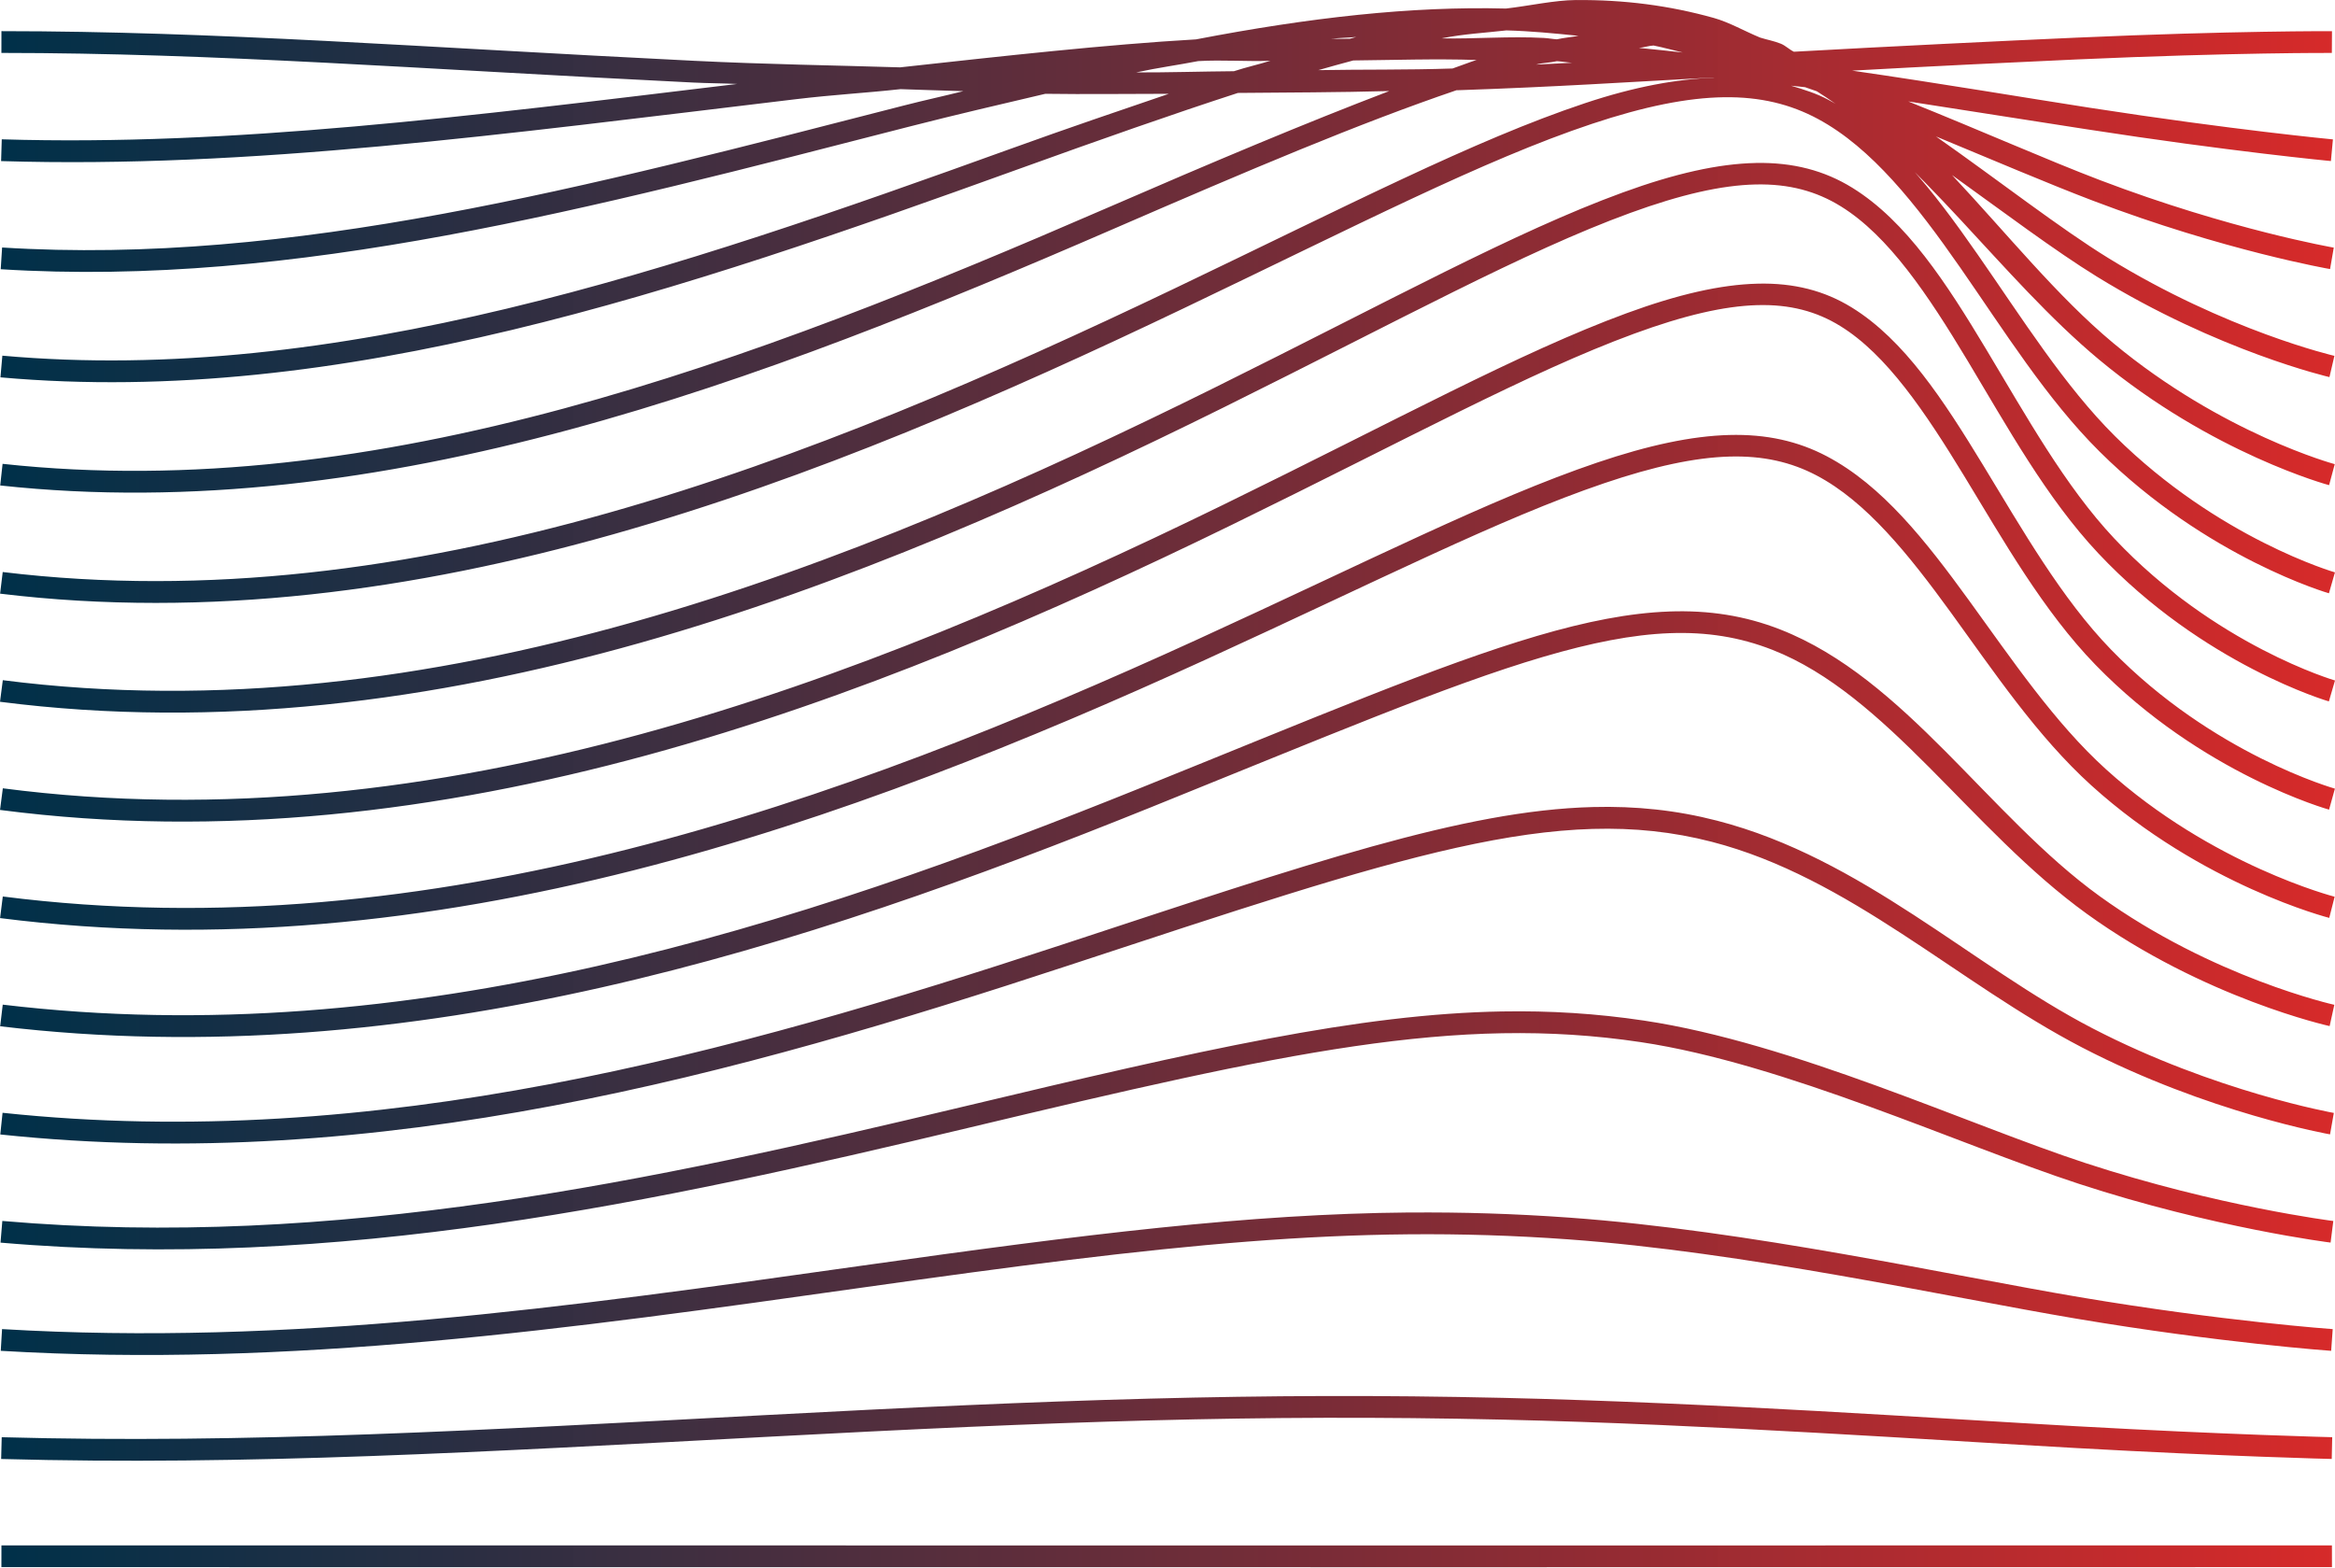
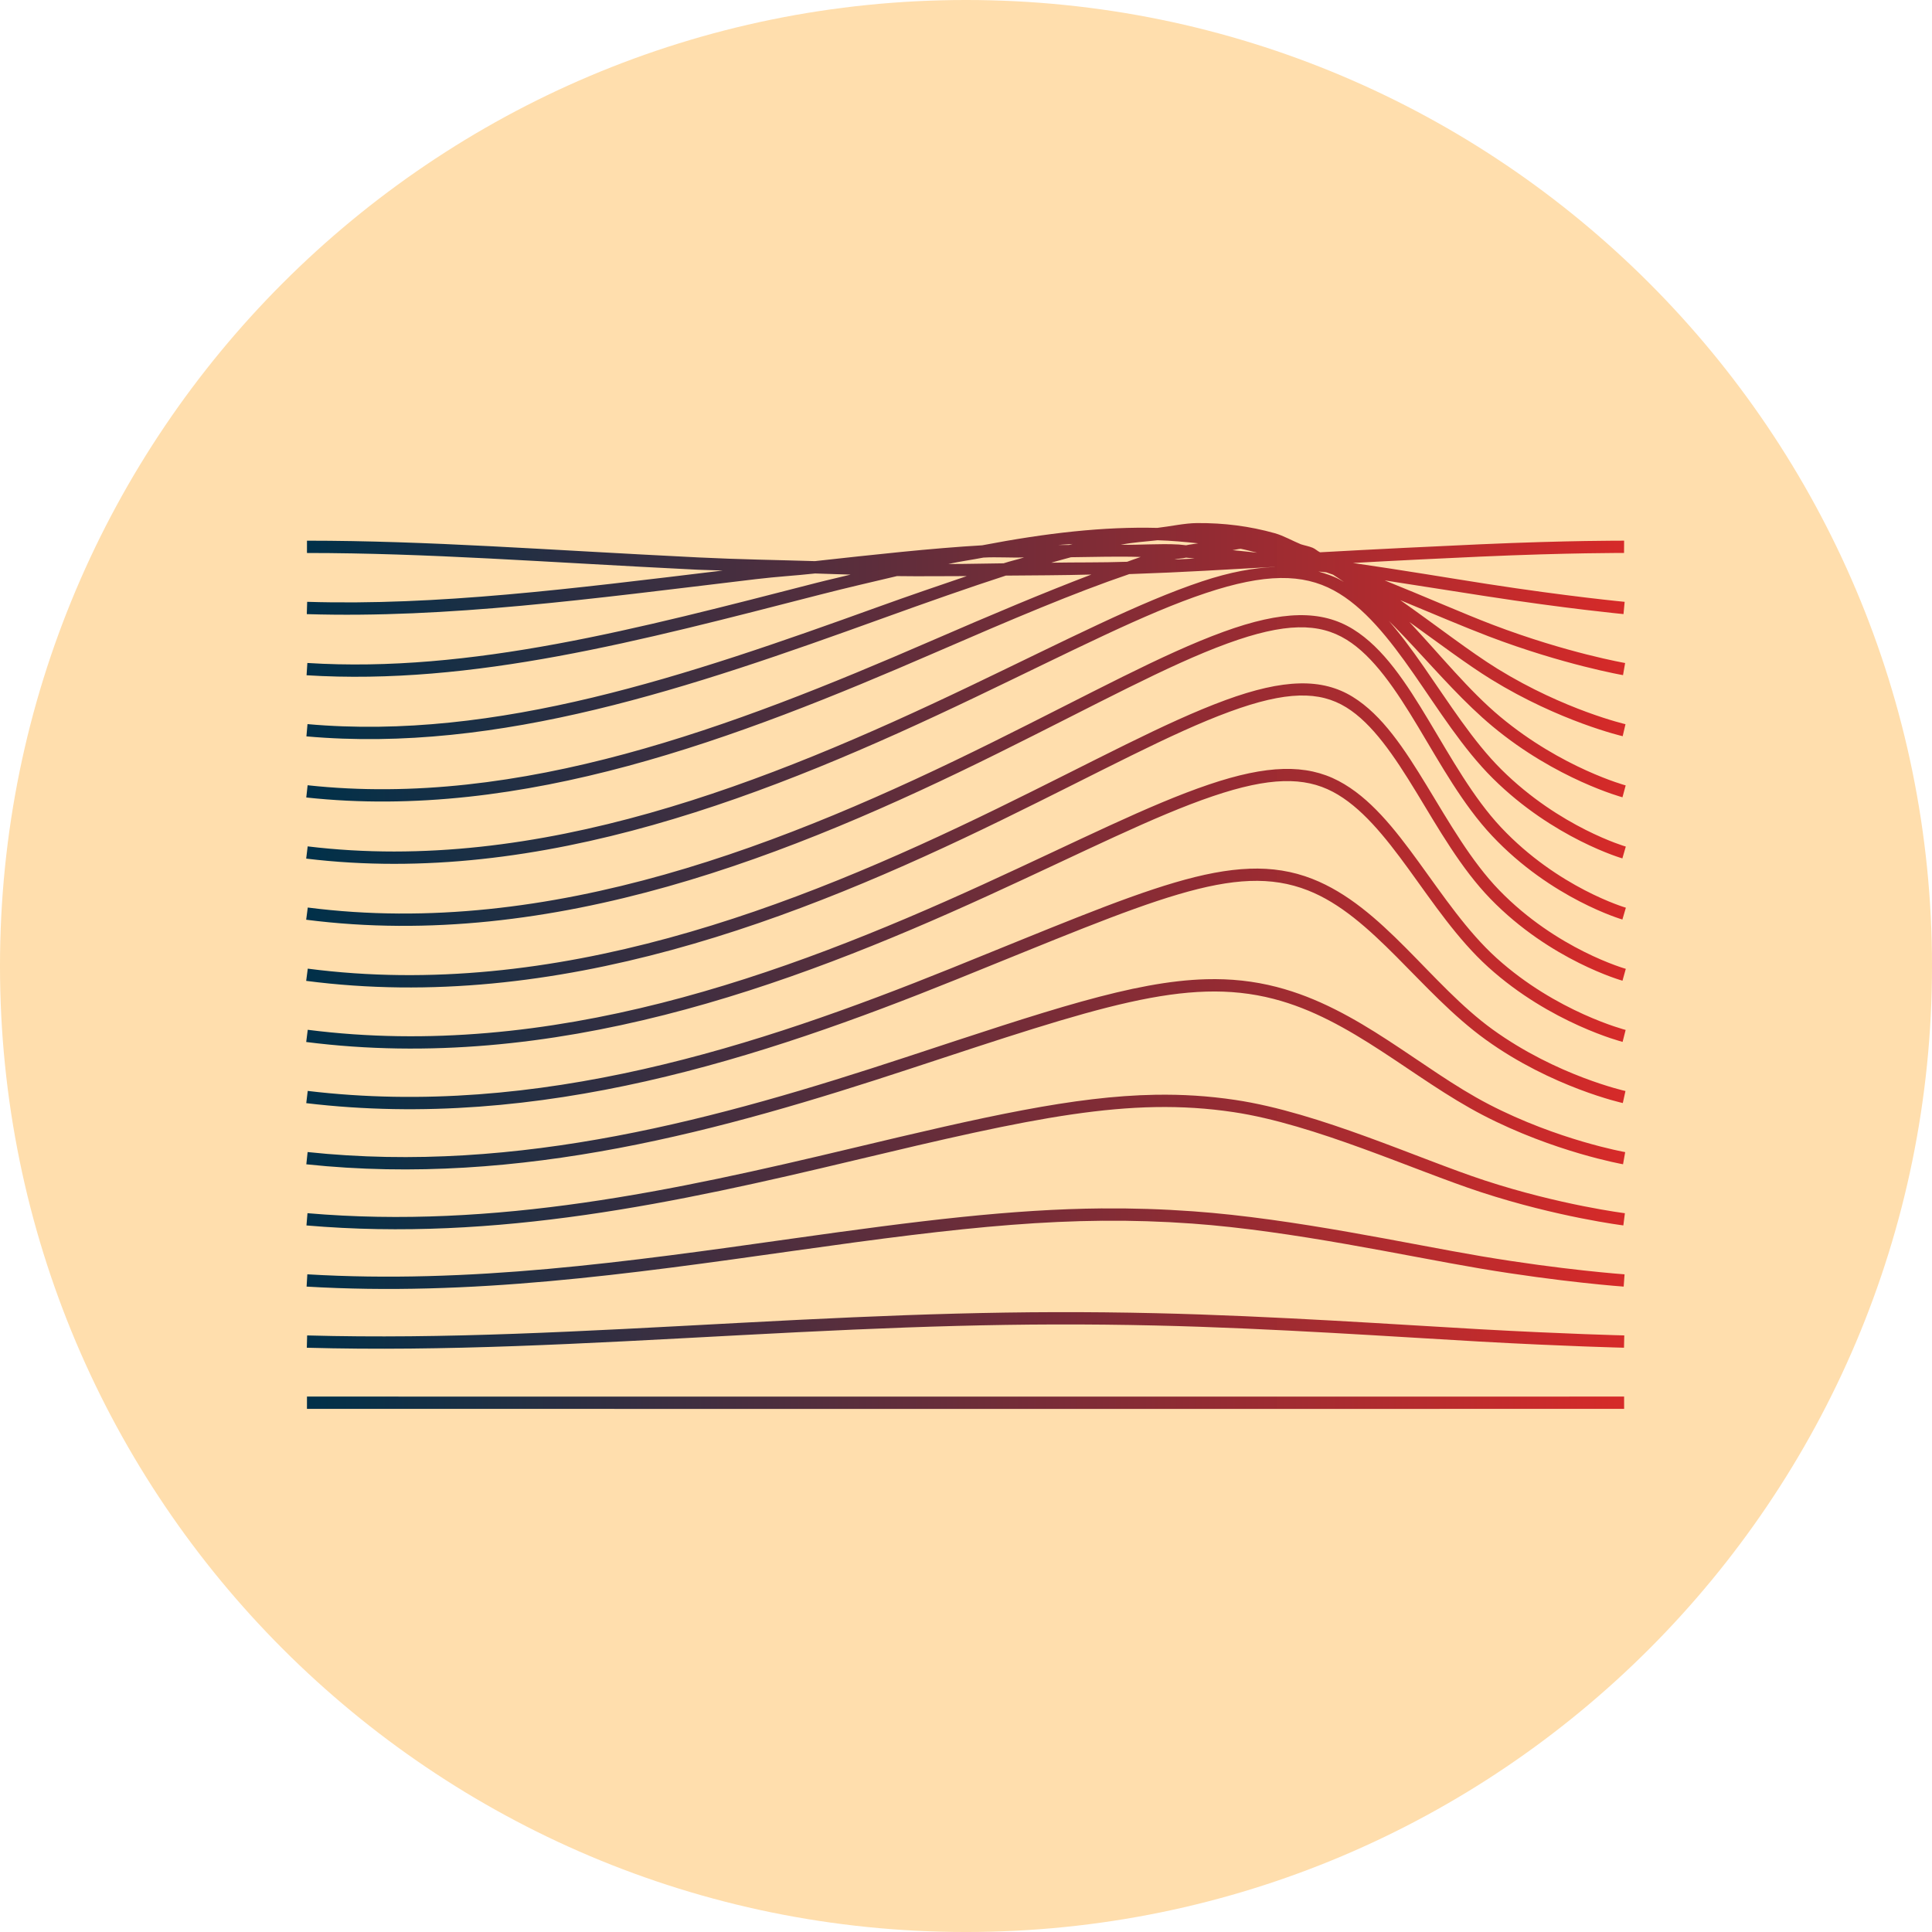
- <svg xmlns="http://www.w3.org/2000/svg" xmlns:xlink="http://www.w3.org/1999/xlink" width="102.225mm" height="68.62mm" viewBox="0 0 102.225 68.62" version="1.1" id="svg5">
+ <svg xmlns="http://www.w3.org/2000/svg" xmlns:xlink="http://www.w3.org/1999/xlink" width="149.657mm" height="149.657mm" viewBox="0 0 149.657 149.657" version="1.1" id="svg5">
  <defs id="defs2">
    <linearGradient id="linearGradient3185">
      <stop style="stop-color:#003049;stop-opacity:1" offset="0" id="stop3181" />
      <stop style="stop-color:#d62828;stop-opacity:0.992" offset="1" id="stop3183" />
    </linearGradient>
-     <linearGradient xlink:href="#linearGradient3185" id="linearGradient3187" x1="39.387" y1="98.561" x2="141.612" y2="98.561" gradientUnits="userSpaceOnUse" gradientTransform="translate(-13.4249,1.858832)" />
+     <linearGradient xlink:href="#linearGradient3185" id="linearGradient3187" x1="39.387" y1="98.561" x2="141.612" y2="98.561" gradientUnits="userSpaceOnUse" gradientTransform="translate(-277.6833,-66.3234)" />
  </defs>
-   <g id="layer1" transform="translate(-25.96202,-66.10999)">
-     <path style="color:#000000;fill:url(#linearGradient3187);fill-opacity:1;fill-rule:nonzero;-inkscape-stroke:none" d="m 94.964,66.111 c -0.955,0.007 -2.059,0.258 -3.072,0.373 -4.149,-0.107 -8.587,0.393 -13.568,1.35 -3.923,0.226 -8.424,0.727 -12.957,1.225 -2.971,-0.092 -5.789,-0.128 -9.02,-0.287 C 44.299,68.177 35.448,67.477 26.025,67.474 l -0.002,0.953 c 9.377,0.003 18.215,0.703 30.277,1.297 0.691,0.034 1.254,0.031 1.93,0.062 -11.816,1.427 -22.139,2.73 -32.191,2.424 l -0.029,0.953 c 10.885,0.332 21.852,-1.161 34.773,-2.707 1.733,-0.207 2.994,-0.266 4.605,-0.443 0.906,0.028 1.858,0.066 2.75,0.088 -0.911,0.228 -1.671,0.389 -2.629,0.635 -13.862,3.559 -26.786,7.008 -39.455,6.211 l -0.061,0.951 c 12.881,0.81 25.896,-2.681 39.752,-6.238 2.186,-0.561 4.038,-0.982 5.982,-1.443 1.76,0.026 3.652,-2.9e-5 5.406,0 -2.199,0.75 -4.336,1.473 -6.904,2.4 -14.66,5.291 -29.51,10.376 -44.164,9.066 l -0.084,0.949 c 14.928,1.334 29.903,-3.825 44.572,-9.119 3.588,-1.295 6.736,-2.402 9.605,-3.334 2.179,-0.019 4.363,-0.022 6.625,-0.082 C 83.107,71.501 79.153,73.164 74.316,75.263 59.037,81.892 42.545,88.207 26.075,86.419 l -0.104,0.947 c 16.776,1.821 33.418,-4.586 48.723,-11.227 6.035,-2.618 10.753,-4.621 15.031,-6.078 0.032,-0.001 0.06,-8.55e-4 0.092,-0.002 4.375,-0.149 7.245,-0.346 11.146,-0.555 0.016,0.002 0.031,0.002 0.047,0.004 -1.647,0.069 -3.463,0.388 -5.656,1.119 -4.857,1.618 -10.419,4.503 -17.979,8.117 C 61.694,86.243 43.99,93.326 26.081,91.156 l -0.115,0.947 c 18.229,2.209 36.099,-4.979 51.822,-12.496 7.573,-3.62 13.127,-6.495 17.867,-8.074 4.606,-1.535 7.504,-1.501 9.895,-0.215 2.35,1.264 4.301,3.737 6.217,6.49 1.916,2.753 3.793,5.771 6.115,8.076 4.701,4.666 10.039,6.203 10.039,6.203 l 0.264,-0.916 c 0,0 -5.109,-1.477 -9.629,-5.963 -2.208,-2.192 -4.071,-5.165 -6.006,-7.945 -1.934,-2.78 -3.941,-5.384 -6.549,-6.787 -0.511,-0.275 -1.068,-0.445 -1.627,-0.613 0.197,0.026 0.416,0.038 0.611,0.064 0.173,0.06 0.344,0.119 0.516,0.18 4.542,2.854 8.07,8.18 12.361,11.752 4.948,4.118 10.066,5.494 10.066,5.494 l 0.248,-0.92 c 0,0 -4.925,-1.33 -9.705,-5.309 -2.435,-2.027 -4.652,-4.793 -7.051,-7.35 2.252,1.618 4.513,3.321 6.338,4.445 5.317,3.276 10.186,4.402 10.186,4.402 l 0.217,-0.93 c 0,0 -4.723,-1.094 -9.902,-4.285 -2.117,-1.304 -4.753,-3.364 -7.541,-5.322 2.442,1.011 4.934,2.075 6.855,2.807 5.78,2.201 10.398,3 10.398,3 l 0.162,-0.939 c 0,0 -4.528,-0.783 -10.223,-2.951 -2.319,-0.883 -5.281,-2.197 -8.404,-3.449 2.782,0.43 5.629,0.88 7.789,1.215 6.316,0.979 10.713,1.395 10.713,1.395 l 0.088,-0.949 c 0,0 -4.364,-0.412 -10.654,-1.387 -2.867,-0.444 -6.467,-1.055 -10.393,-1.623 3.142,-0.177 7.357,-0.381 9.867,-0.492 6.897,-0.306 11.133,-0.283 11.133,-0.283 l 0.006,-0.953 c 0,0 -4.265,-0.024 -11.182,0.283 -3.16,0.14 -8.264,0.387 -12.375,0.617 -0.201,-0.095 -0.362,-0.265 -0.568,-0.35 -0.291,-0.12 -0.613,-0.174 -0.914,-0.271 -0.675,-0.278 -1.353,-0.67 -2.021,-0.857 -1.96,-0.549 -3.936,-0.801 -6.031,-0.785 z m -3.047,1.33 c 1.057,0.029 2.106,0.13 3.148,0.238 -0.321,0.058 -0.612,0.08 -0.945,0.152 -0.192,-0.012 -0.364,-0.048 -0.557,-0.059 -1.517,-0.085 -3.009,0.048 -4.496,0.018 1.014,-0.2 1.91,-0.24 2.85,-0.35 z m -6.578,0.287 c -0.091,0.024 -0.191,0.054 -0.283,0.078 -0.268,0.003 -0.542,-6.92e-4 -0.811,0.004 0.379,-0.047 0.721,-0.043 1.094,-0.082 z m 13.014,0.375 c 0.426,0.082 0.852,0.207 1.279,0.305 -0.646,-0.068 -1.264,-0.142 -1.918,-0.201 0.193,-0.013 0.452,-0.098 0.639,-0.104 z m -7.748,0.633 c -0.334,0.106 -0.711,0.258 -1.051,0.373 -2.056,0.069 -3.912,0.036 -5.877,0.072 0.519,-0.15 1.033,-0.29 1.531,-0.424 1.783,-0.018 3.604,-0.08 5.396,-0.021 z m -9.027,0.035 c -0.553,0.172 -1.019,0.27 -1.596,0.457 -1.408,0.011 -2.886,0.058 -4.283,0.053 0.974,-0.21 1.801,-0.318 2.723,-0.496 1.079,-0.062 2.1,0.025 3.156,-0.014 z m 12.545,0.018 c 0.229,0.014 0.435,0.053 0.664,0.068 -0.593,0.027 -0.977,0.055 -1.578,0.08 0.343,-0.089 0.586,-0.074 0.914,-0.148 z m 8.711,4.457 c -1.637,0.031 -3.542,0.459 -5.83,1.293 -4.734,1.727 -10.192,4.74 -17.857,8.539 C 63.293,90.935 44.909,98.304 26.085,95.892 l -0.123,0.945 c 19.144,2.454 37.705,-5.024 53.607,-12.906 7.684,-3.808 13.14,-6.811 17.76,-8.496 4.457,-1.625 7.096,-1.606 9.223,-0.291 2.092,1.293 3.816,3.872 5.543,6.748 1.727,2.876 3.462,6.033 5.73,8.445 4.597,4.889 10.094,6.484 10.094,6.484 l 0.268,-0.916 c 0,0 -5.257,-1.532 -9.666,-6.221 -2.149,-2.285 -3.868,-5.386 -5.607,-8.283 -1.739,-2.897 -3.492,-5.607 -5.859,-7.07 -1.215,-0.751 -2.584,-1.117 -4.221,-1.086 z m 0.064,5.285 c -1.602,0.039 -3.471,0.467 -5.723,1.293 -4.675,1.716 -10.041,4.668 -17.689,8.402 -15.785,7.707 -34.273,14.89 -53.4,12.4 l -0.123,0.947 c 19.438,2.53 38.103,-4.757 53.941,-12.49 7.668,-3.744 13.036,-6.689 17.6,-8.363 4.387,-1.61 6.953,-1.609 9.02,-0.338 2.033,1.25 3.722,3.768 5.434,6.578 1.711,2.811 3.453,5.899 5.744,8.26 4.645,4.785 10.225,6.34 10.225,6.34 l 0.256,-0.92 c 0,0 -5.346,-1.499 -9.797,-6.084 -2.169,-2.234 -3.891,-5.263 -5.613,-8.092 -1.723,-2.829 -3.438,-5.474 -5.748,-6.895 -1.186,-0.73 -2.523,-1.079 -4.125,-1.039 z m -1.236,6.625 c -1.636,0.044 -3.521,0.444 -5.779,1.209 -4.679,1.586 -9.996,4.314 -17.5,7.744 -15.493,7.081 -33.507,13.647 -52.299,11.254 l -0.119,0.945 c 19.084,2.43 37.27,-4.228 52.814,-11.332 7.523,-3.438 12.839,-6.157 17.41,-7.707 4.403,-1.493 7.087,-1.507 9.301,-0.342 2.177,1.145 4.021,3.442 5.889,6.014 1.868,2.571 3.76,5.402 6.146,7.563 4.833,4.374 10.41,5.795 10.41,5.795 l 0.236,-0.926 c 0,0 -5.367,-1.378 -10.006,-5.576 -2.264,-2.049 -4.131,-4.824 -6.014,-7.416 -1.883,-2.592 -3.78,-5.014 -6.219,-6.297 -1.251,-0.658 -2.636,-0.972 -4.271,-0.928 z m -2.627,7.729 c -1.738,0.063 -3.628,0.436 -5.785,1.07 -4.313,1.269 -9.733,3.582 -17.305,6.635 -15.007,6.052 -32.015,11.641 -49.863,9.508 l -0.113,0.947 c 18.114,2.165 35.284,-3.501 50.334,-9.57 7.58,-3.057 12.998,-5.362 17.217,-6.604 4.219,-1.241 7.194,-1.422 10.035,-0.309 5.028,1.97 8.689,7.893 13.77,11.561 5.136,3.707 10.627,4.914 10.627,4.914 l 0.205,-0.932 c 0,0 -5.32,-1.18 -10.273,-4.756 -4.853,-3.503 -8.508,-9.531 -13.98,-11.676 -1.543,-0.605 -3.129,-0.852 -4.867,-0.789 z m -3.344,8.561 c -5.669,0.15 -12.362,2.449 -23.279,6.041 -14.375,4.729 -29.95,9.084 -46.338,7.346 l -0.1,0.949 c 16.617,1.763 32.331,-2.65 46.734,-7.389 14.562,-4.791 21.422,-7.173 28.191,-5.426 6.028,1.556 10.759,6.175 16.227,9.012 5.514,2.861 10.844,3.799 10.844,3.799 l 0.166,-0.939 c 0,0 -5.203,-0.922 -10.57,-3.707 -5.286,-2.743 -10.08,-7.449 -16.428,-9.088 -1.78,-0.46 -3.558,-0.648 -5.447,-0.598 z m -3.955,8.949 c -6.29,0.109 -13.181,1.682 -23.596,4.168 -13.657,3.26 -27.516,6.261 -42.076,5.006 l -0.08,0.949 c 14.741,1.27 28.707,-1.764 42.377,-5.027 13.881,-3.313 21.355,-4.959 29.432,-3.752 6.283,0.939 13.933,4.485 19.166,6.199 5.93,1.942 11.035,2.578 11.035,2.578 l 0.119,-0.945 c 0,0 -5.023,-0.628 -10.857,-2.539 -5.122,-1.677 -12.806,-5.262 -19.322,-6.236 -2.072,-0.31 -4.1,-0.437 -6.197,-0.4 z m -4.098,8.803 c -6.98,0.061 -14.12,0.94 -24.025,2.34 -12.932,1.828 -24.99,3.511 -37.561,2.766 l -0.057,0.951 c 12.691,0.753 24.819,-0.946 37.752,-2.773 13.197,-1.865 21.394,-2.788 30.846,-2.109 7.756,0.557 16.517,2.503 22.25,3.471 6.342,1.07 11.176,1.412 11.176,1.412 l 0.068,-0.951 c 0,0 -4.79,-0.338 -11.086,-1.4 -5.683,-0.959 -14.477,-2.918 -22.34,-3.482 -2.388,-0.172 -4.697,-0.243 -7.023,-0.223 z m 4.133,8.117 c -10.762,-0.247 -19.716,0.084 -32.338,0.756 -12.294,0.655 -22.715,1.261 -33.396,0.967 l -0.025,0.953 c 10.735,0.295 21.181,-0.312 33.473,-0.967 12.614,-0.672 21.536,-1.002 32.266,-0.756 9.064,0.208 18.949,0.901 25.061,1.242 6.694,0.374 11.232,0.48 11.232,0.48 l 0.021,-0.953 c 0,0 -4.521,-0.108 -11.201,-0.48 -6.097,-0.34 -15.995,-1.033 -25.092,-1.242 z m -65.746,6.459 -0.002,0.953 c 34.024,0.01 102.031,0 102.031,0 l -0.002,-0.953 c 0,0 -68.004,0.01 -102.027,0 z" id="path998" />
+   <g id="layer1" transform="translate(262.0126,42.59066)">
+     <circle style="fill:#ffdead;fill-opacity:1;stroke:none;stroke-width:2.445" id="path849" cx="-187.184" cy="32.238" r="74.829" />
+     <path style="color:#000000;fill:url(#linearGradient3187);fill-opacity:1;fill-rule:nonzero;stroke:none;stroke-width:10.5;stroke-miterlimit:4;stroke-dasharray:none" d="m -169.294,-2.072 c -0.955,0.007 -2.059,0.258 -3.072,0.373 -4.149,-0.107 -8.587,0.393 -13.568,1.35 -3.923,0.226 -8.424,0.727 -12.957,1.225 -2.971,-0.092 -5.789,-0.128 -9.02,-0.287 -12.048,-0.594 -20.899,-1.294 -30.322,-1.297 l -0.002,0.953 c 9.377,0.003 18.215,0.703 30.277,1.297 0.691,0.034 1.254,0.031 1.93,0.062 -11.816,1.427 -22.139,2.73 -32.191,2.424 l -0.029,0.953 c 10.885,0.332 21.852,-1.161 34.773,-2.707 1.733,-0.207 2.994,-0.266 4.605,-0.443 0.906,0.028 1.858,0.066 2.75,0.088 -0.911,0.228 -1.671,0.389 -2.629,0.635 -13.862,3.559 -26.786,7.008 -39.455,6.211 l -0.061,0.951 c 12.881,0.81 25.896,-2.681 39.752,-6.238 2.186,-0.561 4.038,-0.982 5.982,-1.443 1.76,0.026 3.652,-2.9e-5 5.406,0 -2.199,0.75 -4.336,1.473 -6.904,2.4 -14.66,5.291 -29.51,10.376 -44.164,9.066 l -0.084,0.949 c 14.928,1.334 29.903,-3.825 44.572,-9.119 3.588,-1.295 6.736,-2.402 9.605,-3.334 2.179,-0.019 4.363,-0.022 6.625,-0.082 -3.677,1.404 -7.632,3.067 -12.469,5.166 -15.278,6.629 -31.771,12.944 -48.24,11.156 l -0.104,0.947 c 16.776,1.821 33.418,-4.586 48.723,-11.227 6.035,-2.618 10.753,-4.621 15.031,-6.078 0.032,-0.001 0.06,-8.55e-4 0.092,-0.002 4.375,-0.149 7.245,-0.346 11.146,-0.555 0.016,0.002 0.031,0.002 0.047,0.004 -1.647,0.069 -3.463,0.388 -5.656,1.119 -4.857,1.618 -10.419,4.503 -17.979,8.117 -15.683,7.498 -33.386,14.58 -51.295,12.41 l -0.115,0.947 c 18.229,2.209 36.099,-4.979 51.822,-12.496 7.573,-3.62 13.127,-6.495 17.867,-8.074 4.606,-1.535 7.504,-1.501 9.895,-0.215 2.35,1.264 4.301,3.737 6.217,6.49 1.916,2.753 3.793,5.771 6.115,8.076 4.701,4.666 10.039,6.203 10.039,6.203 l 0.264,-0.916 c 0,0 -5.109,-1.477 -9.629,-5.963 -2.208,-2.192 -4.071,-5.165 -6.006,-7.945 -1.934,-2.78 -3.941,-5.384 -6.549,-6.787 -0.511,-0.275 -1.068,-0.445 -1.627,-0.613 0.197,0.026 0.416,0.038 0.611,0.064 0.173,0.06 0.344,0.119 0.516,0.18 4.542,2.854 8.07,8.18 12.361,11.752 4.948,4.118 10.066,5.494 10.066,5.494 l 0.248,-0.92 c 0,0 -4.925,-1.33 -9.705,-5.309 -2.435,-2.027 -4.652,-4.793 -7.051,-7.35 2.252,1.618 4.513,3.321 6.338,4.445 5.317,3.276 10.186,4.402 10.186,4.402 l 0.217,-0.93 c 0,0 -4.723,-1.094 -9.902,-4.285 -2.117,-1.304 -4.753,-3.364 -7.541,-5.322 2.442,1.011 4.934,2.075 6.855,2.807 5.78,2.201 10.398,3 10.398,3 l 0.162,-0.939 c 0,0 -4.528,-0.783 -10.223,-2.951 -2.319,-0.883 -5.281,-2.197 -8.404,-3.449 2.782,0.43 5.629,0.88 7.789,1.215 6.316,0.979 10.713,1.395 10.713,1.395 l 0.088,-0.949 c 0,0 -4.364,-0.412 -10.654,-1.387 -2.867,-0.444 -6.467,-1.055 -10.393,-1.623 3.142,-0.177 7.357,-0.381 9.867,-0.492 6.897,-0.306 11.133,-0.283 11.133,-0.283 l 0.006,-0.953 c 0,0 -4.265,-0.024 -11.182,0.283 -3.16,0.14 -8.264,0.387 -12.375,0.617 -0.201,-0.095 -0.362,-0.265 -0.568,-0.35 -0.291,-0.12 -0.613,-0.174 -0.914,-0.271 -0.675,-0.278 -1.353,-0.67 -2.021,-0.857 -1.96,-0.549 -3.936,-0.801 -6.031,-0.785 z m -3.047,1.33 c 1.057,0.029 2.106,0.13 3.148,0.238 -0.321,0.058 -0.612,0.08 -0.945,0.152 -0.192,-0.012 -0.364,-0.048 -0.557,-0.059 -1.517,-0.085 -3.009,0.048 -4.496,0.018 1.014,-0.2 1.91,-0.24 2.85,-0.35 z m -6.578,0.287 c -0.091,0.024 -0.191,0.054 -0.283,0.078 -0.268,0.003 -0.542,-6.92e-4 -0.811,0.004 0.379,-0.047 0.721,-0.043 1.094,-0.082 z m 13.014,0.375 c 0.426,0.082 0.852,0.207 1.279,0.305 -0.646,-0.068 -1.264,-0.142 -1.918,-0.201 0.193,-0.013 0.452,-0.098 0.639,-0.104 z m -7.748,0.633 c -0.334,0.106 -0.711,0.258 -1.051,0.373 -2.056,0.069 -3.912,0.036 -5.877,0.072 0.519,-0.15 1.033,-0.29 1.531,-0.424 1.783,-0.018 3.604,-0.08 5.396,-0.021 z m -9.027,0.035 c -0.553,0.172 -1.019,0.27 -1.596,0.457 -1.408,0.011 -2.886,0.058 -4.283,0.053 0.974,-0.21 1.801,-0.318 2.723,-0.496 1.079,-0.062 2.1,0.025 3.156,-0.014 z m 12.545,0.018 c 0.229,0.014 0.435,0.053 0.664,0.068 -0.593,0.027 -0.977,0.055 -1.578,0.08 0.343,-0.089 0.586,-0.074 0.914,-0.148 z m 8.711,4.457 c -1.637,0.031 -3.542,0.459 -5.83,1.293 -4.734,1.727 -10.192,4.74 -17.857,8.539 -15.853,7.857 -34.237,15.227 -53.061,12.814 l -0.123,0.945 c 19.144,2.454 37.705,-5.024 53.607,-12.906 7.684,-3.808 13.14,-6.811 17.76,-8.496 4.457,-1.625 7.096,-1.606 9.223,-0.291 2.092,1.293 3.816,3.872 5.543,6.748 1.727,2.876 3.462,6.033 5.73,8.445 4.597,4.889 10.094,6.484 10.094,6.484 l 0.268,-0.916 c 0,0 -5.257,-1.532 -9.666,-6.221 -2.149,-2.285 -3.868,-5.386 -5.607,-8.283 -1.739,-2.897 -3.492,-5.607 -5.859,-7.07 -1.215,-0.751 -2.584,-1.117 -4.221,-1.086 z m 0.064,5.285 c -1.602,0.039 -3.471,0.467 -5.723,1.293 -4.675,1.716 -10.041,4.668 -17.689,8.402 -15.785,7.707 -34.273,14.89 -53.4,12.4 l -0.123,0.947 c 19.438,2.53 38.103,-4.757 53.941,-12.49 7.668,-3.744 13.036,-6.689 17.6,-8.363 4.387,-1.61 6.953,-1.609 9.02,-0.338 2.033,1.25 3.722,3.768 5.434,6.578 1.711,2.811 3.453,5.899 5.744,8.26 4.645,4.785 10.225,6.34 10.225,6.34 l 0.256,-0.92 c 0,0 -5.346,-1.499 -9.797,-6.084 -2.169,-2.234 -3.891,-5.263 -5.613,-8.092 -1.723,-2.829 -3.438,-5.474 -5.748,-6.895 -1.186,-0.73 -2.523,-1.079 -4.125,-1.039 z m -1.236,6.625 c -1.636,0.044 -3.521,0.444 -5.779,1.209 -4.679,1.586 -9.996,4.314 -17.5,7.744 -15.493,7.081 -33.507,13.647 -52.299,11.254 l -0.119,0.945 c 19.084,2.43 37.27,-4.228 52.814,-11.332 7.523,-3.438 12.839,-6.157 17.41,-7.707 4.403,-1.493 7.087,-1.507 9.301,-0.342 2.177,1.145 4.021,3.442 5.889,6.014 1.868,2.571 3.76,5.402 6.146,7.563 4.833,4.374 10.41,5.795 10.41,5.795 l 0.236,-0.926 c 0,0 -5.367,-1.378 -10.006,-5.576 -2.264,-2.049 -4.131,-4.824 -6.014,-7.416 -1.883,-2.592 -3.78,-5.014 -6.219,-6.297 -1.251,-0.658 -2.636,-0.972 -4.271,-0.928 z m -2.627,7.729 c -1.738,0.063 -3.628,0.436 -5.785,1.07 -4.313,1.269 -9.733,3.582 -17.305,6.635 -15.007,6.052 -32.015,11.641 -49.863,9.508 l -0.113,0.947 c 18.114,2.165 35.284,-3.501 50.334,-9.57 7.58,-3.057 12.998,-5.362 17.217,-6.604 4.219,-1.241 7.194,-1.422 10.035,-0.309 5.028,1.97 8.689,7.893 13.77,11.561 5.136,3.707 10.627,4.914 10.627,4.914 l 0.205,-0.932 c 0,0 -5.32,-1.18 -10.273,-4.756 -4.853,-3.503 -8.508,-9.531 -13.98,-11.676 -1.543,-0.605 -3.129,-0.852 -4.867,-0.789 z m -3.344,8.561 c -5.669,0.15 -12.362,2.449 -23.279,6.041 -14.375,4.729 -29.95,9.084 -46.338,7.346 l -0.1,0.949 c 16.617,1.763 32.331,-2.65 46.734,-7.389 14.562,-4.791 21.422,-7.173 28.191,-5.426 6.028,1.556 10.759,6.175 16.227,9.012 5.514,2.861 10.844,3.799 10.844,3.799 l 0.166,-0.939 c 0,0 -5.203,-0.922 -10.57,-3.707 -5.286,-2.743 -10.08,-7.449 -16.428,-9.088 -1.78,-0.46 -3.558,-0.648 -5.447,-0.598 z m -3.955,8.949 c -6.29,0.109 -13.181,1.682 -23.596,4.168 -13.657,3.26 -27.516,6.261 -42.076,5.006 l -0.08,0.949 c 14.741,1.27 28.707,-1.764 42.377,-5.027 13.881,-3.313 21.355,-4.959 29.432,-3.752 6.283,0.939 13.933,4.485 19.166,6.199 5.93,1.942 11.035,2.578 11.035,2.578 l 0.119,-0.945 c 0,0 -5.023,-0.628 -10.857,-2.539 -5.122,-1.677 -12.806,-5.262 -19.322,-6.236 -2.072,-0.31 -4.1,-0.437 -6.197,-0.4 z m -4.098,8.803 c -6.98,0.061 -14.12,0.94 -24.025,2.34 -12.932,1.828 -24.99,3.511 -37.561,2.766 l -0.057,0.951 c 12.691,0.753 24.819,-0.946 37.752,-2.773 13.197,-1.865 21.394,-2.788 30.846,-2.109 7.756,0.557 16.517,2.503 22.25,3.471 6.342,1.07 11.176,1.412 11.176,1.412 l 0.068,-0.951 c 0,0 -4.79,-0.338 -11.086,-1.4 -5.683,-0.959 -14.477,-2.918 -22.34,-3.482 -2.388,-0.172 -4.697,-0.243 -7.023,-0.223 z m 4.133,8.117 c -10.762,-0.247 -19.716,0.084 -32.338,0.756 -12.294,0.655 -22.715,1.261 -33.396,0.967 l -0.025,0.953 c 10.735,0.295 21.181,-0.312 33.473,-0.967 12.614,-0.672 21.536,-1.002 32.266,-0.756 9.064,0.208 18.949,0.901 25.061,1.242 6.694,0.374 11.232,0.48 11.232,0.48 l 0.021,-0.953 c 0,0 -4.521,-0.108 -11.201,-0.48 -6.097,-0.34 -15.995,-1.033 -25.092,-1.242 z m -65.746,6.459 -0.002,0.953 c 34.024,0.01 102.031,0 102.031,0 l -0.002,-0.953 c 0,0 -68.004,0.01 -102.027,0 z" id="path998" />
+     <ellipse style="fill:#ffdead;fill-opacity:1;stroke:none;stroke-width:2.646" id="path939" cx="29.68" cy="305.28" rx="2.065" ry="2.892" />
  </g>
</svg>
